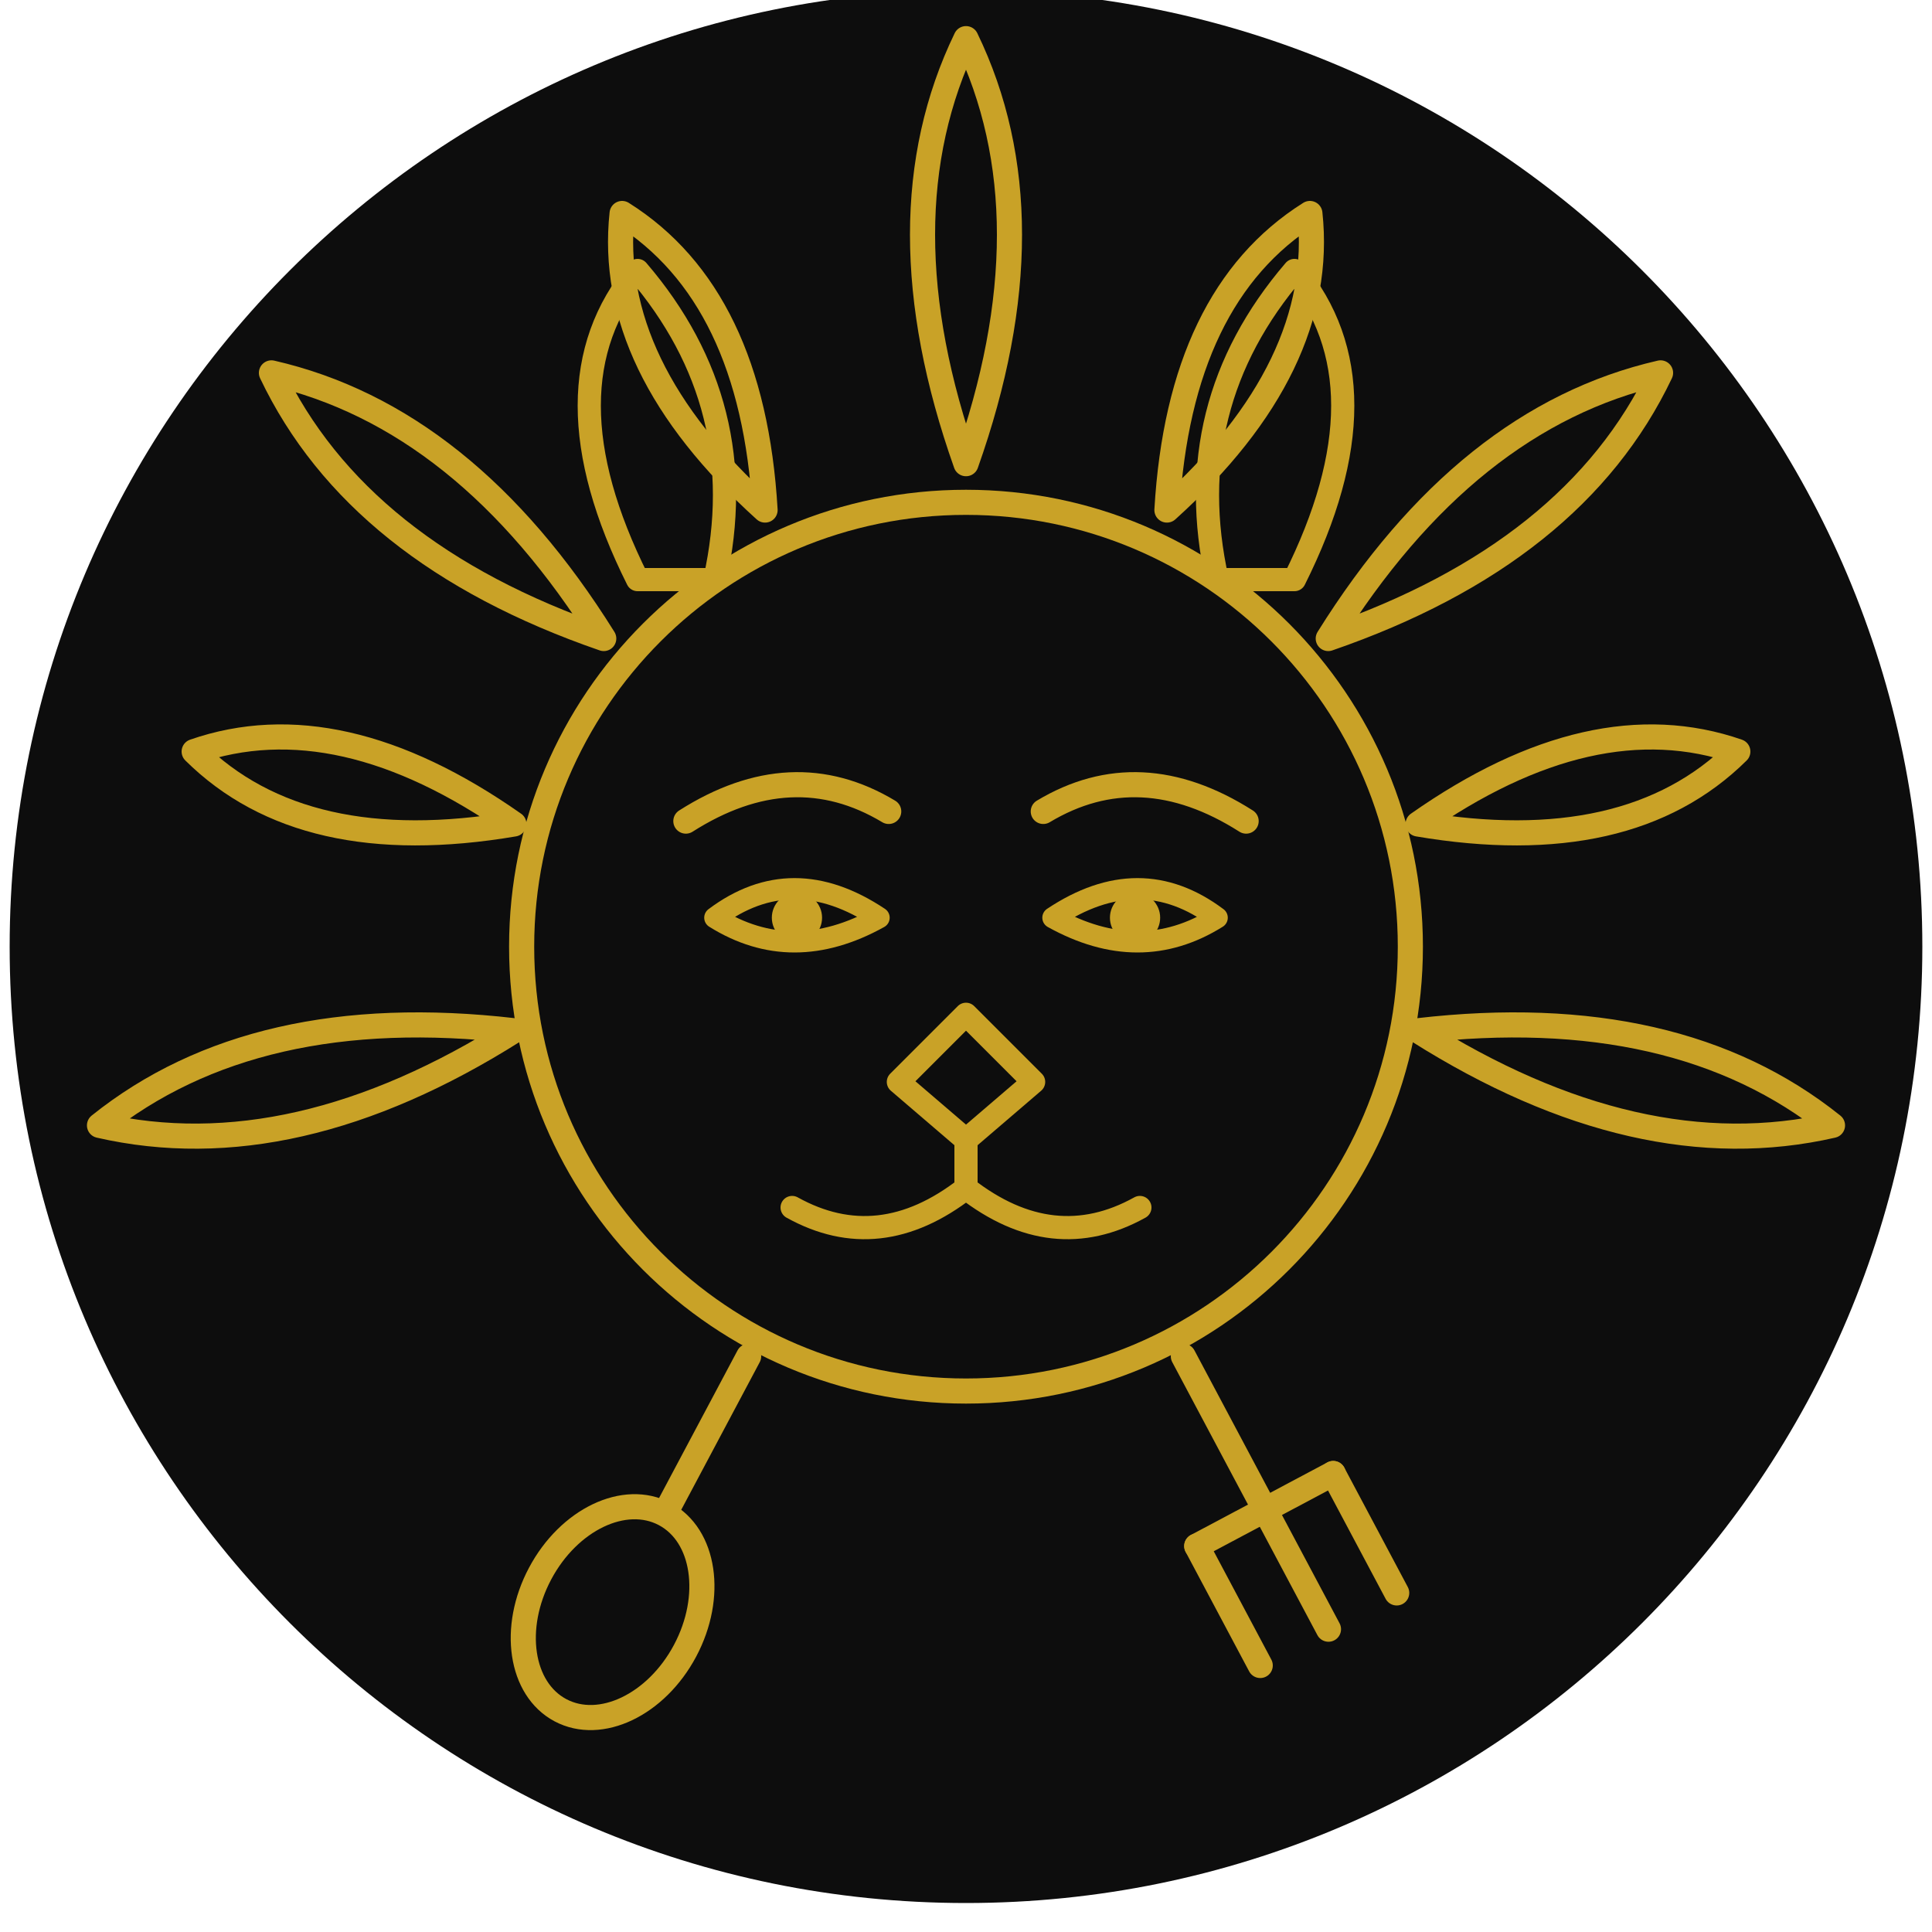
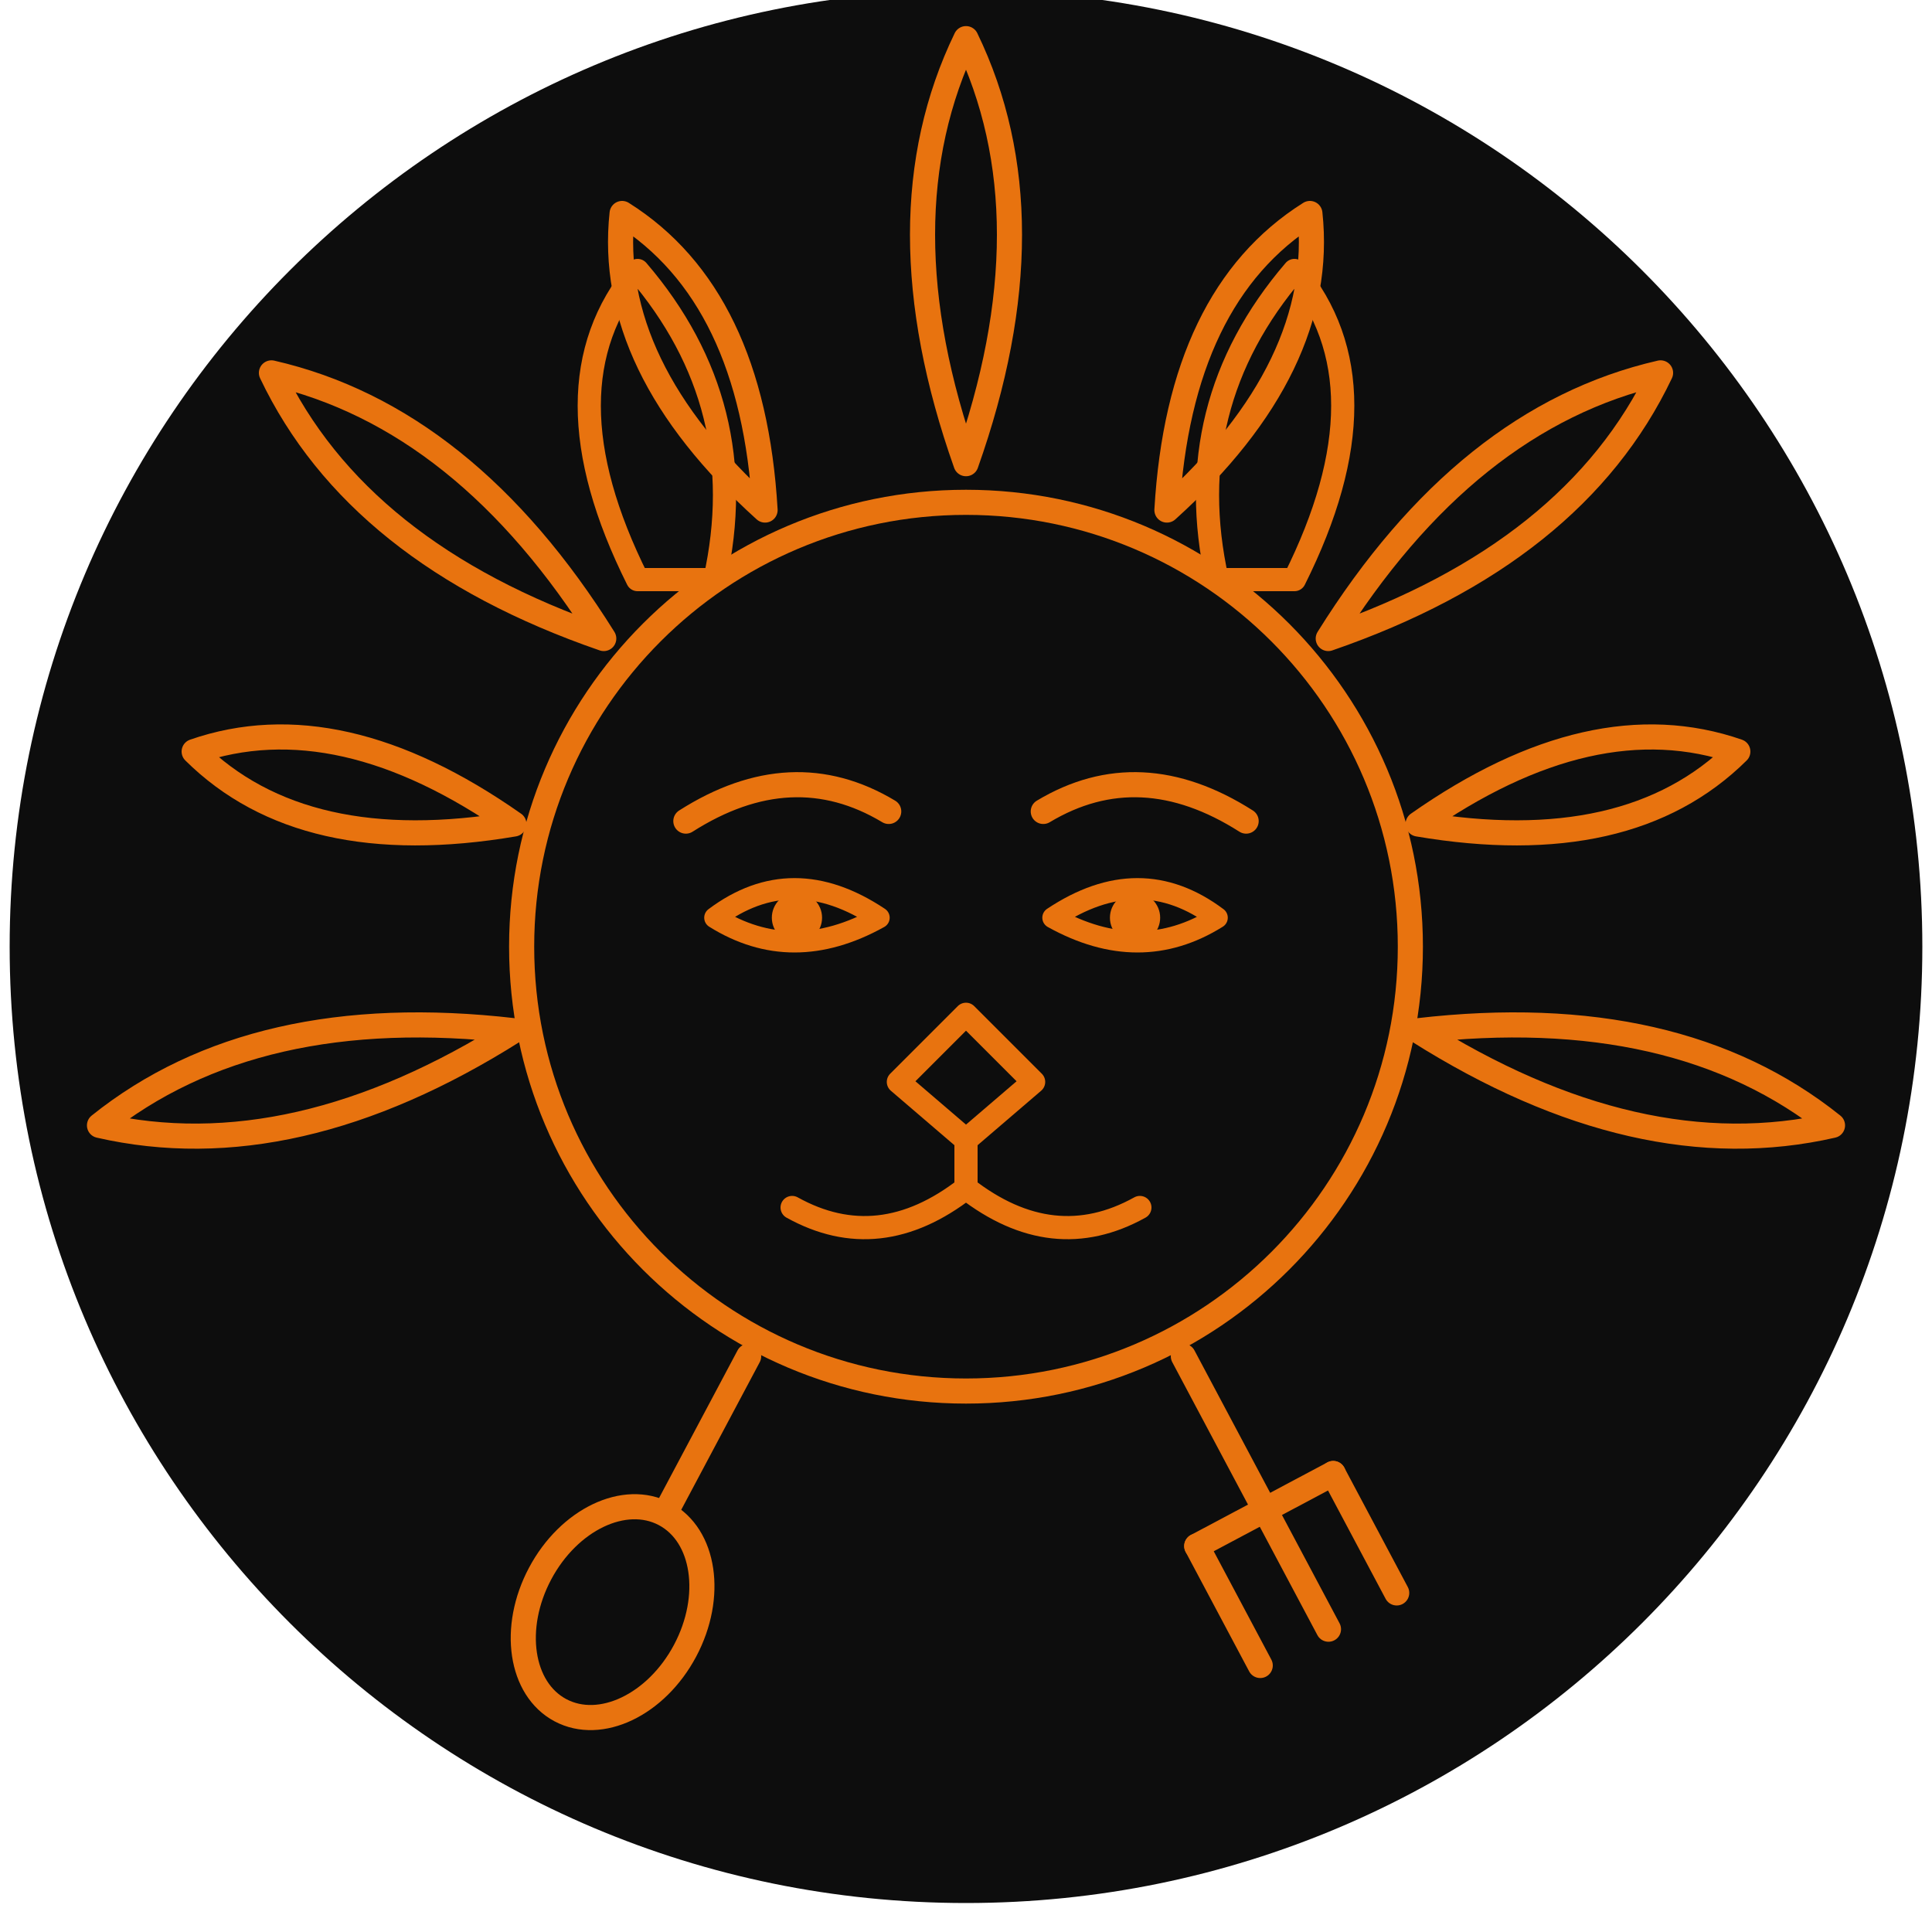
<svg xmlns="http://www.w3.org/2000/svg" viewBox="0 0 200 200" role="img" aria-labelledby="yeshuaLogoTitle">
  <circle cx="100" cy="98" r="99" fill="#0D0D0D" />
-   <g fill="none" stroke="#C9A227" stroke-width="2.6" stroke-linejoin="round" stroke-linecap="round">
+   <g fill="none" stroke="#E8730F" stroke-width="2.6" stroke-linejoin="round" stroke-linecap="round">
    <path d="M100.0,48.0 Q91.0,22.6 100.0,4.0 Q109.0,22.6 100.0,48.0 Z" />
    <path d="M120.8,52.8 Q122.1,30.6 135.6,22.1 Q137.3,37.9 120.8,52.8 Z" />
    <path d="M137.5,66.1 Q151.8,43.2 171.9,38.6 Q163.0,57.3 137.5,66.1 Z" />
    <path d="M146.8,85.3 Q164.9,72.6 179.9,77.8 Q168.6,89.0 146.8,85.3 Z" />
    <path d="M146.8,106.7 Q173.6,103.6 189.7,116.5 Q169.6,121.1 146.8,106.7 Z" />
    <path d="M53.2,106.7 Q30.4,121.1 10.3,116.5 Q26.4,103.6 53.2,106.7 Z" />
    <path d="M53.2,85.3 Q31.4,89.0 20.1,77.8 Q35.1,72.6 53.2,85.3 Z" />
    <path d="M62.5,66.1 Q37.0,57.3 28.1,38.6 Q48.2,43.2 62.5,66.1 Z" />
    <path d="M79.2,52.8 Q62.7,37.9 64.4,22.1 Q77.9,30.6 79.2,52.8 Z" />
  </g>
-   <g fill="none" stroke="#C9A227" stroke-width="2.6" stroke-linecap="round" stroke-linejoin="round">
+   <g fill="none" stroke="#E8730F" stroke-width="2.6" stroke-linecap="round" stroke-linejoin="round">
    <g transform="translate(122.5,140.4) rotate(-28)">
      <path d="M0,0 L0,18" />
      <path d="M-8,18 L8,18" />
      <path d="M-8,18 L-8,32" />
      <path d="M0,18 L0,32" />
      <path d="M8,18 L8,32" />
    </g>
    <g transform="translate(77.5,140.4) rotate(28)">
      <path d="M0,0 L0,18" />
      <ellipse cx="0" cy="30" rx="8.5" ry="11.5" />
    </g>
  </g>
-   <g fill="none" stroke="#C9A227" stroke-width="2.4" stroke-linejoin="round" stroke-linecap="round">
+   <g fill="none" stroke="#E8730F" stroke-width="2.4" stroke-linejoin="round" stroke-linecap="round">
    <path d="M66,60 Q56,40 66,28 Q78,42 74,60 Z" />
    <path d="M134,60 Q144,40 134,28 Q122,42 126,60 Z" />
  </g>
-   <circle cx="100" cy="98" r="46" fill="none" stroke="#C9A227" stroke-width="2.6" />
-   <path d="M71,85 Q82,78 92,84" fill="none" stroke="#C9A227" stroke-width="2.6" stroke-linecap="round" />
-   <path d="M129,85 Q118,78 108,84" fill="none" stroke="#C9A227" stroke-width="2.6" stroke-linecap="round" />
-   <path d="M74,95 Q82,89 91,95 Q82,100 74,95 Z" fill="none" stroke="#C9A227" stroke-width="2.2" stroke-linejoin="round" />
-   <path d="M126,95 Q118,89 109,95 Q118,100 126,95 Z" fill="none" stroke="#C9A227" stroke-width="2.2" stroke-linejoin="round" />
-   <circle cx="82.5" cy="95" r="2.6" fill="#C9A227" />
-   <circle cx="117.5" cy="95" r="2.6" fill="#C9A227" />
-   <path d="M100,105 L107,112 L100,118 L93,112 Z" fill="none" stroke="#C9A227" stroke-width="2.4" stroke-linejoin="round" />
-   <path d="M100,118 L100,123" stroke="#C9A227" stroke-width="2.4" fill="none" stroke-linecap="round" />
-   <path d="M100,123 Q91,130 82,125" fill="none" stroke="#C9A227" stroke-width="2.4" stroke-linecap="round" />
-   <path d="M100,123 Q109,130 118,125" fill="none" stroke="#C9A227" stroke-width="2.4" stroke-linecap="round" />
+   <circle cx="100" cy="98" r="46" fill="none" stroke="#E8730F" stroke-width="2.6" />
+   <path d="M71,85 Q82,78 92,84" fill="none" stroke="#E8730F" stroke-width="2.6" stroke-linecap="round" />
+   <path d="M129,85 Q118,78 108,84" fill="none" stroke="#E8730F" stroke-width="2.6" stroke-linecap="round" />
+   <path d="M74,95 Q82,89 91,95 Q82,100 74,95 Z" fill="none" stroke="#E8730F" stroke-width="2.2" stroke-linejoin="round" />
+   <path d="M126,95 Q118,89 109,95 Q118,100 126,95 Z" fill="none" stroke="#E8730F" stroke-width="2.2" stroke-linejoin="round" />
+   <circle cx="82.5" cy="95" r="2.6" fill="#E8730F" />
+   <circle cx="117.5" cy="95" r="2.6" fill="#E8730F" />
+   <path d="M100,105 L107,112 L100,118 L93,112 Z" fill="none" stroke="#E8730F" stroke-width="2.4" stroke-linejoin="round" />
+   <path d="M100,118 L100,123" stroke="#E8730F" stroke-width="2.4" fill="none" stroke-linecap="round" />
+   <path d="M100,123 Q91,130 82,125" fill="none" stroke="#E8730F" stroke-width="2.4" stroke-linecap="round" />
+   <path d="M100,123 Q109,130 118,125" fill="none" stroke="#E8730F" stroke-width="2.4" stroke-linecap="round" />
</svg>
